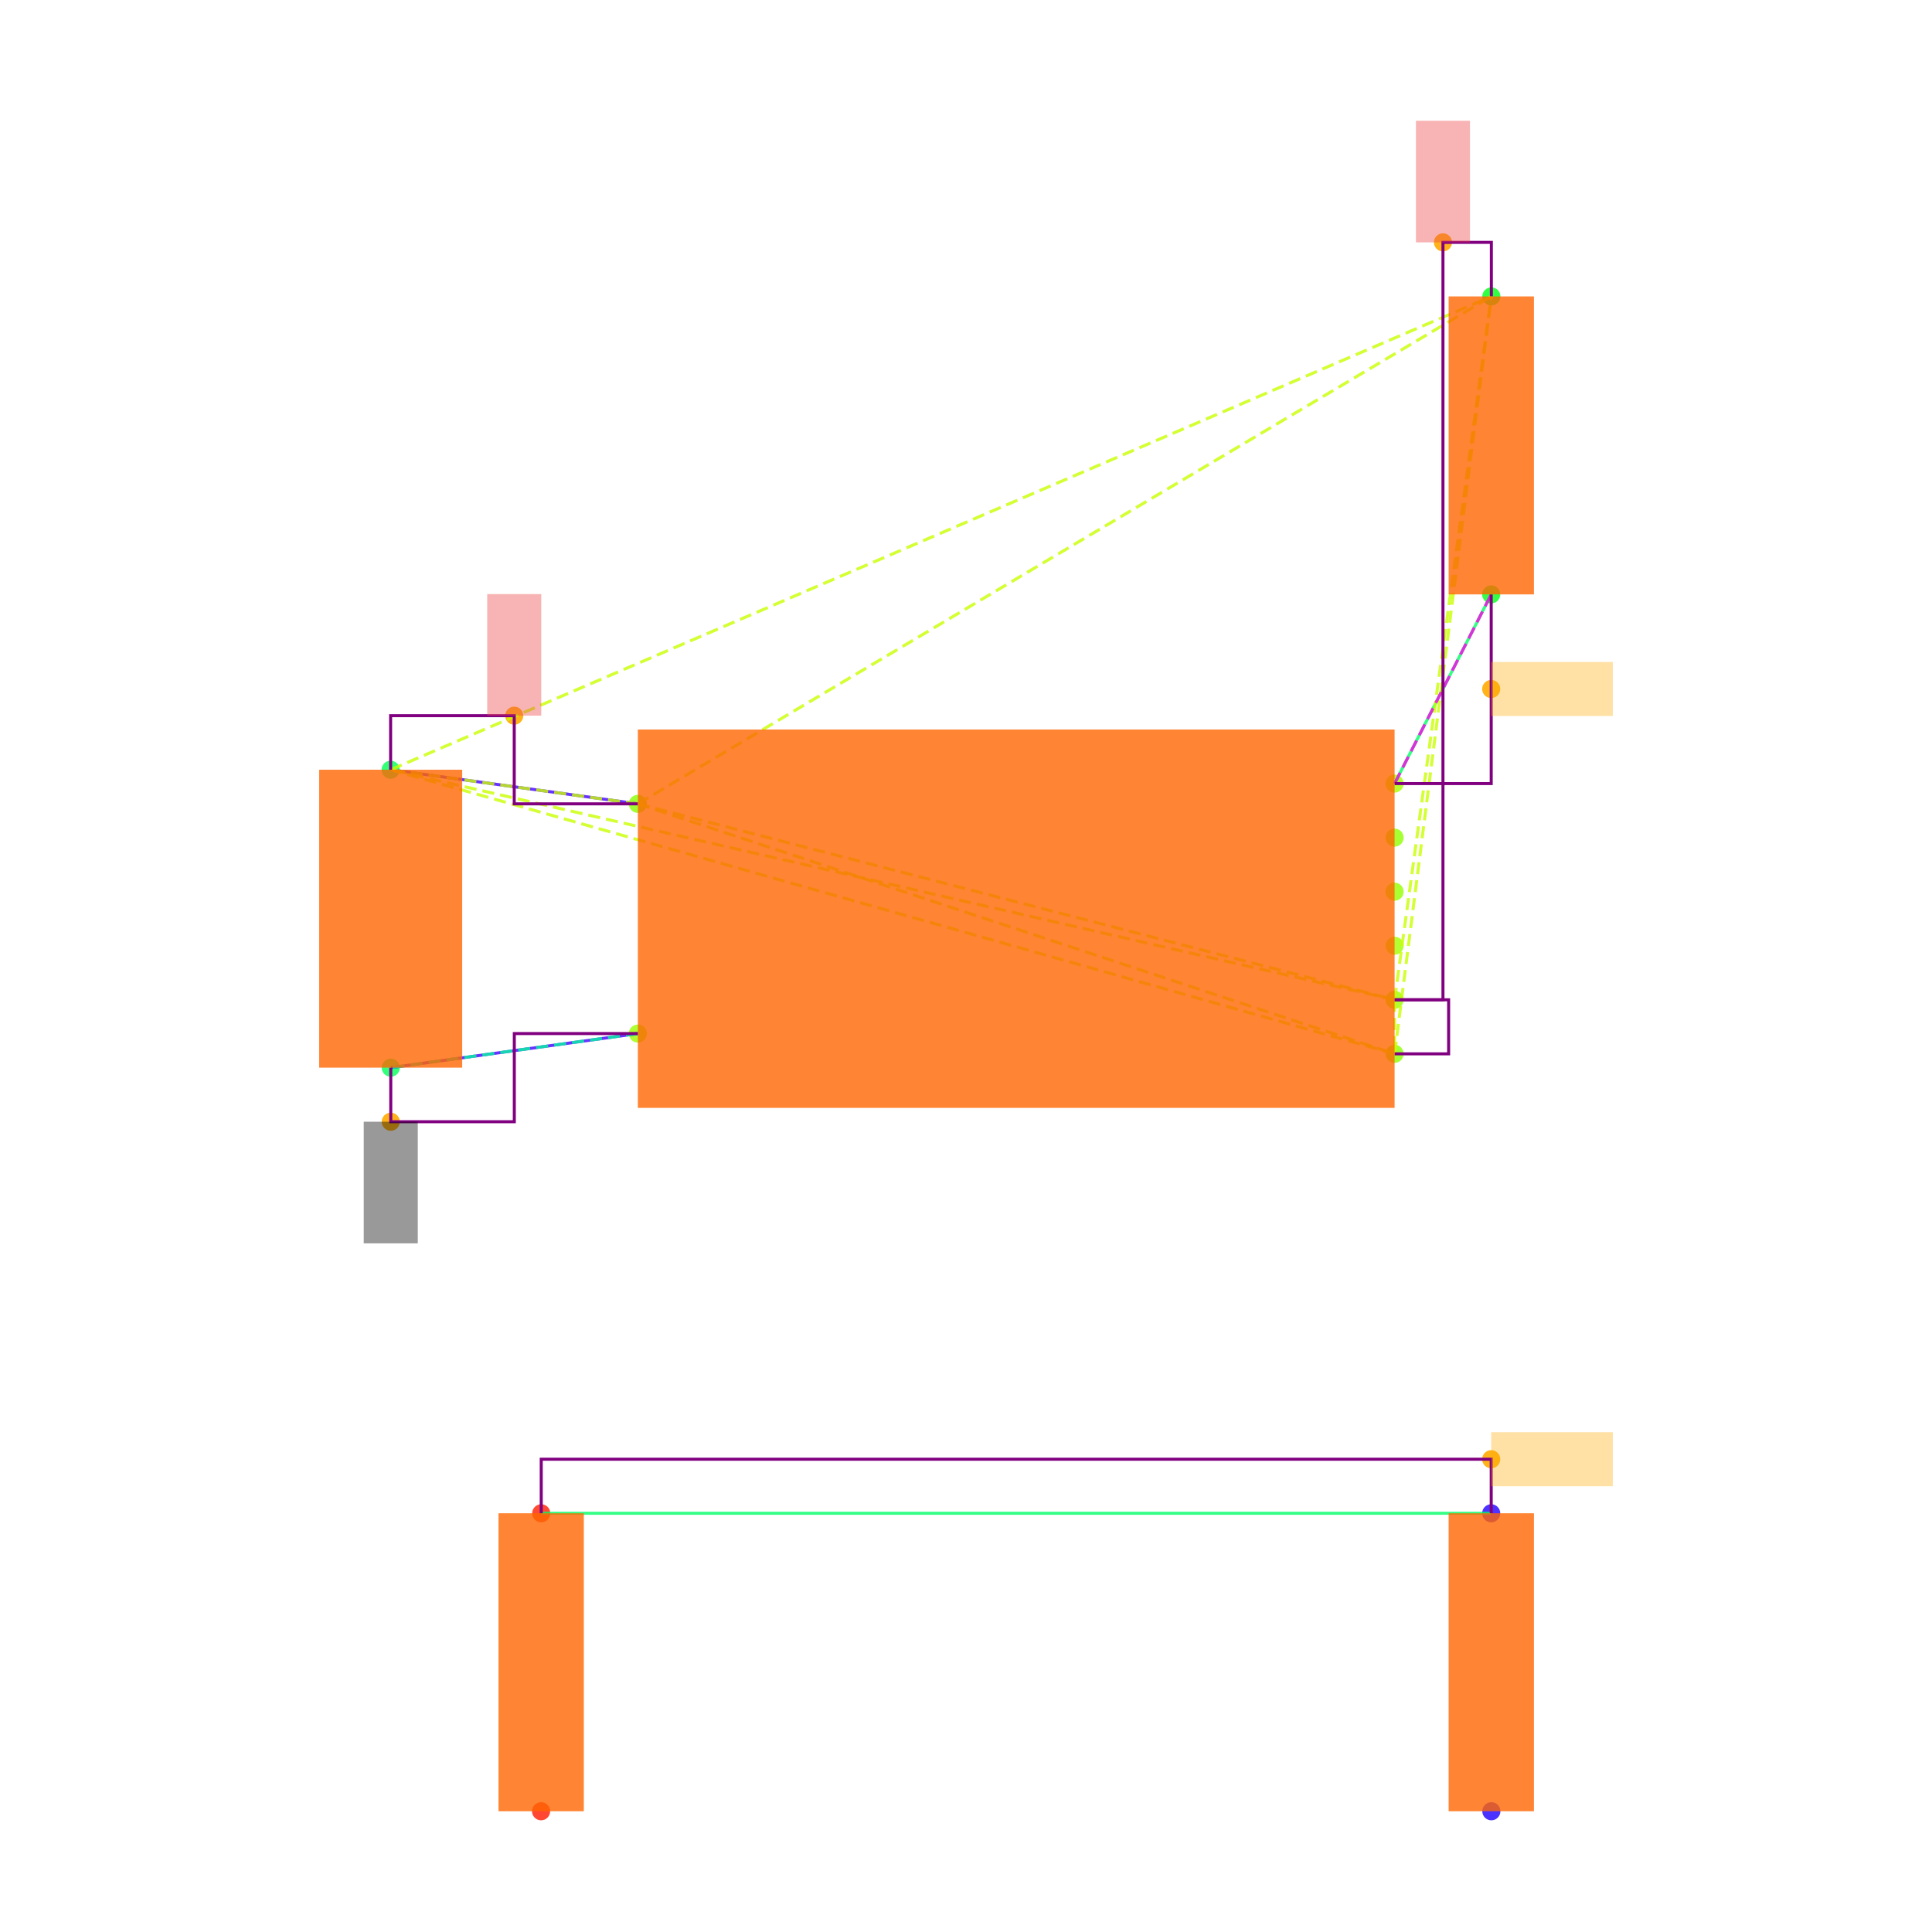
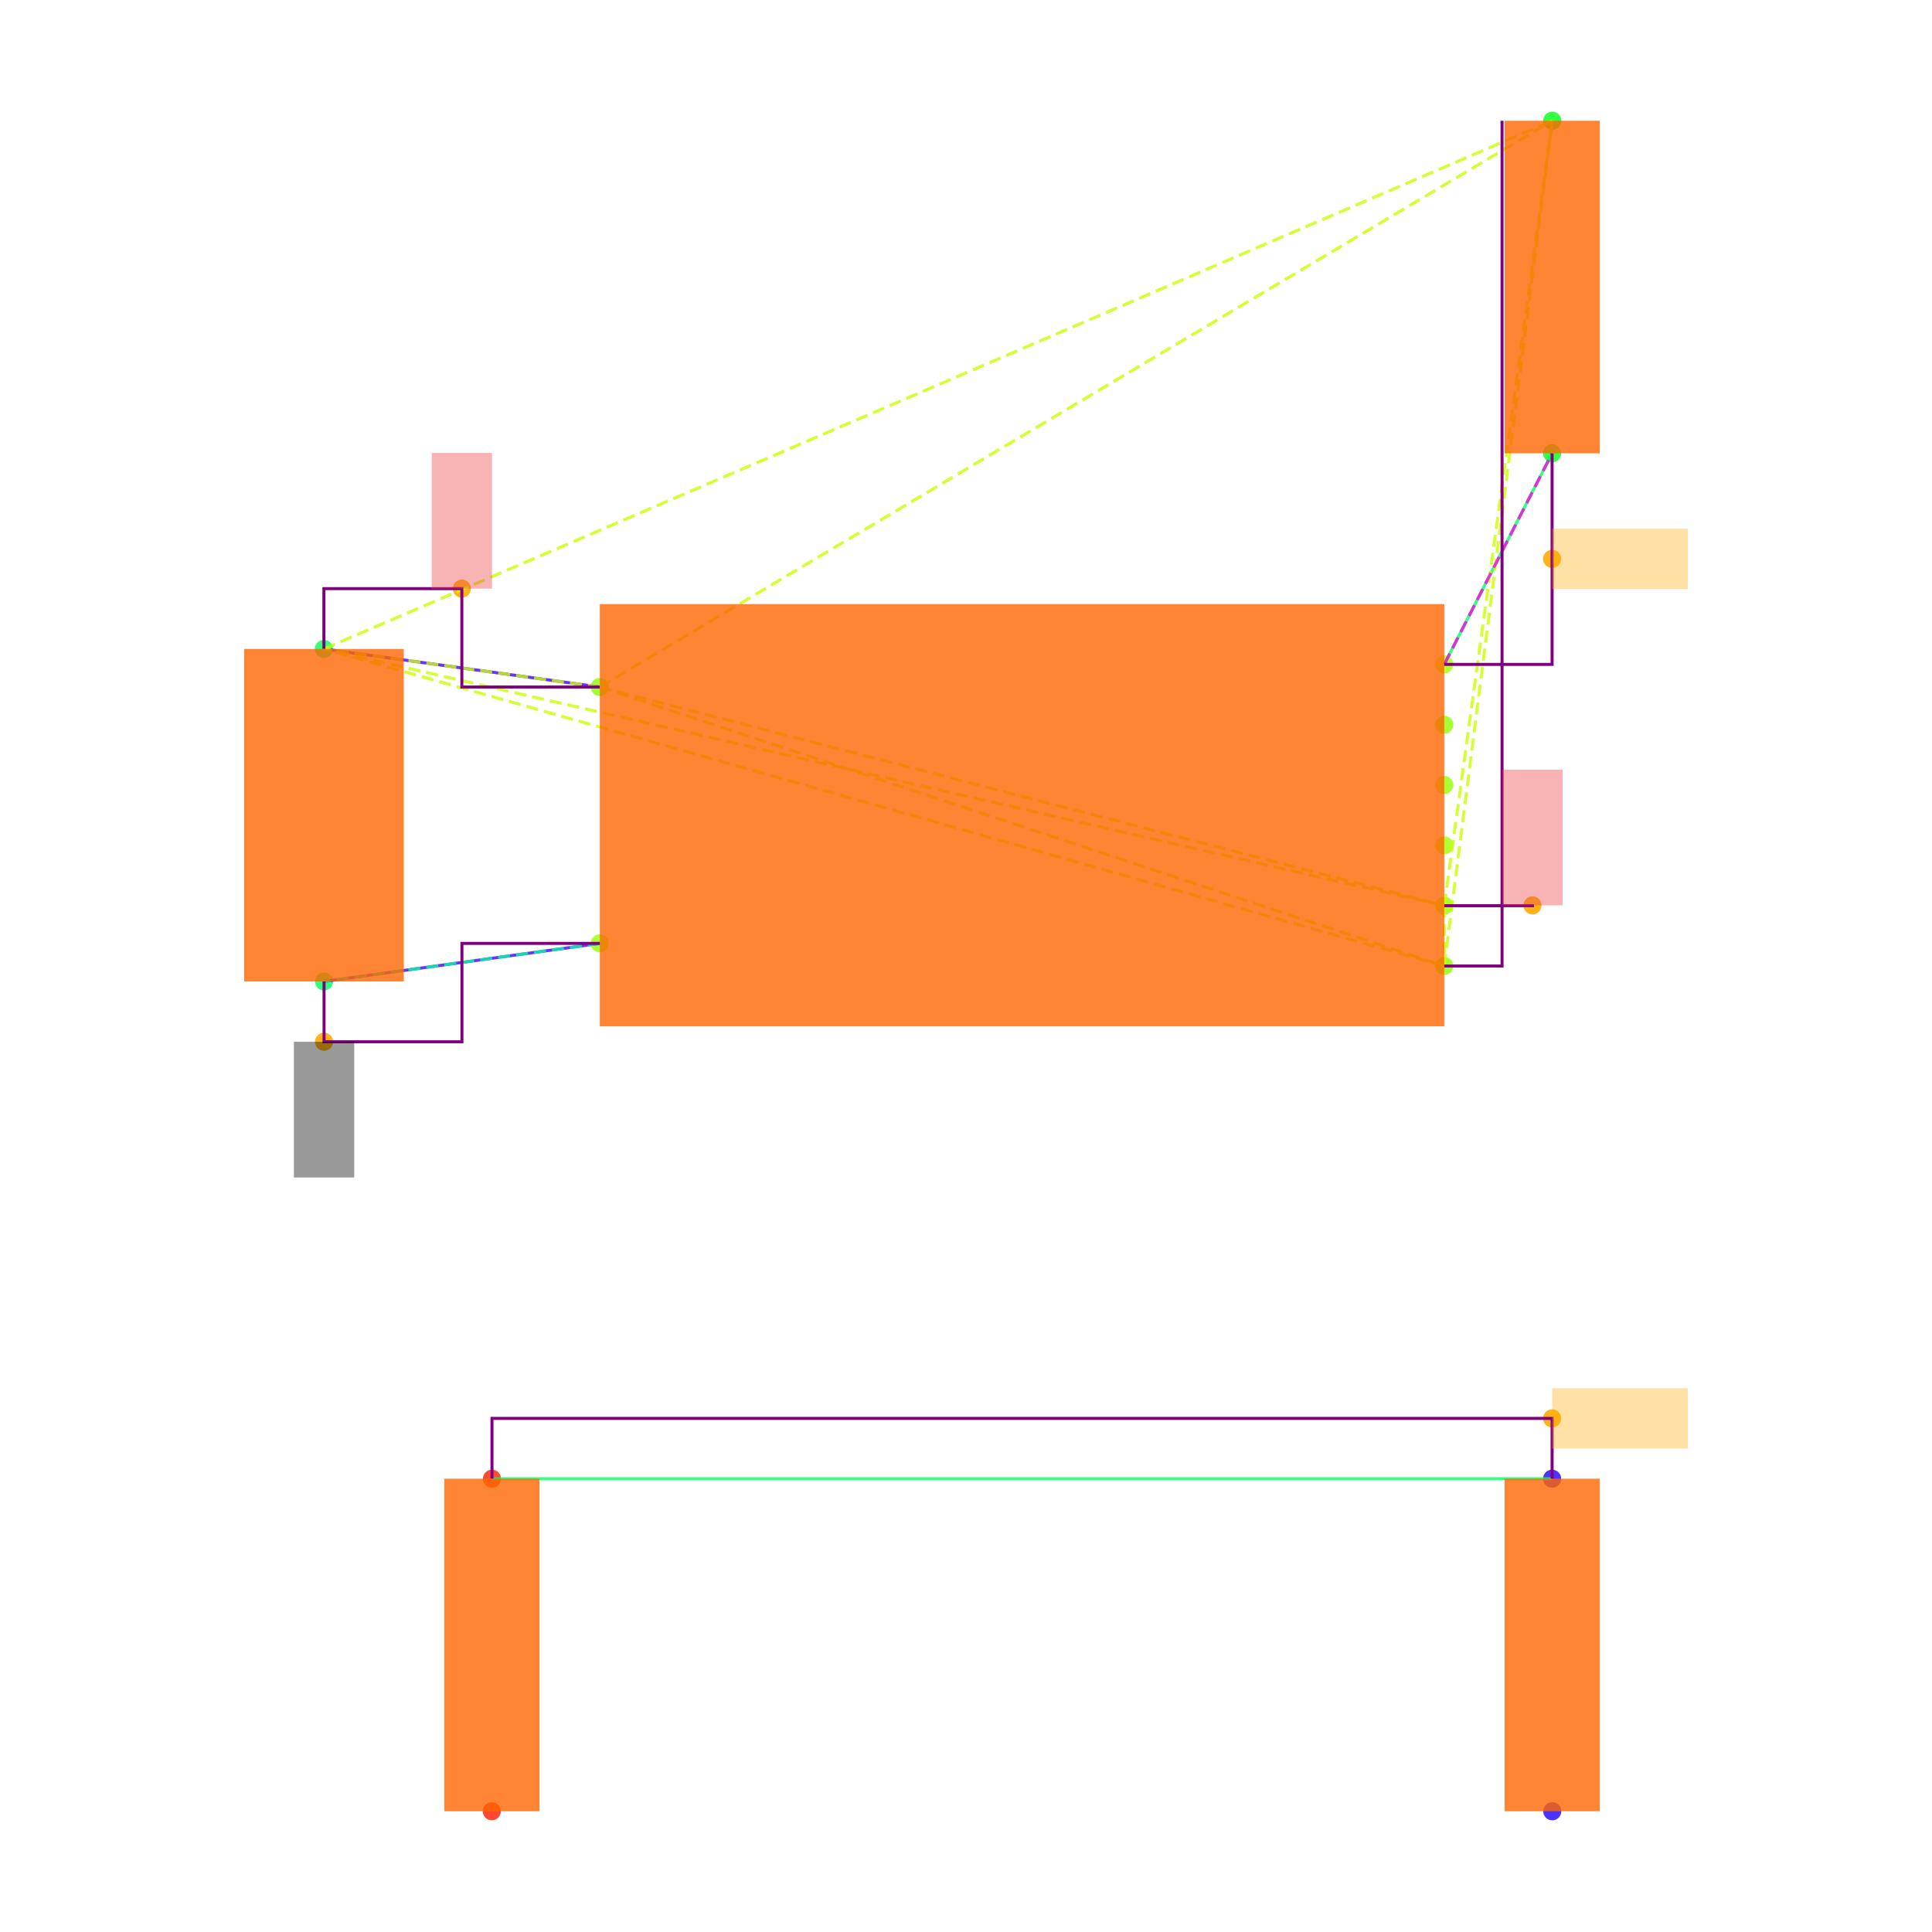
<svg xmlns="http://www.w3.org/2000/svg" width="640" height="640" viewBox="0 0 640 640">
  <rect width="100%" height="100%" fill="white" />
  <g>
-     <circle data-type="point" data-label="U3.8 x-" data-x="-1.4" data-y="0.42500000000000004" cx="211.3" cy="266.284" r="3" fill="hsl(88, 100%, 50%, 0.8)" />
+     <circle data-type="point" data-label="U3.8 x-" data-x="-1.4" data-y="0.42500000000000004" cx="198.694" cy="227.585" r="3" fill="hsl(88, 100%, 50%, 0.8)" />
  </g>
  <g>
-     <circle data-type="point" data-label="U3.4 x-" data-x="-1.4" data-y="-0.42500000000000004" cx="211.3" cy="342.382" r="3" fill="hsl(84, 100%, 50%, 0.8)" />
+     <circle data-type="point" data-label="U3.4 x-" data-x="-1.4" data-y="-0.42500000000000004" cx="198.694" cy="312.507" r="3" fill="hsl(84, 100%, 50%, 0.8)" />
  </g>
  <g>
-     <circle data-type="point" data-label="U3.1 x+" data-x="1.4" data-y="0.5" cx="461.973" cy="259.57" r="3" fill="hsl(81, 100%, 50%, 0.8)" />
+     <circle data-type="point" data-label="U3.1 x+" data-x="1.4" data-y="0.5" cx="478.436" cy="220.092" r="3" fill="hsl(81, 100%, 50%, 0.8)" />
  </g>
  <g>
-     <circle data-type="point" data-label="U3.6 x+" data-x="1.4" data-y="0.30000000000000004" cx="461.973" cy="277.475" r="3" fill="hsl(86, 100%, 50%, 0.8)" />
+     <circle data-type="point" data-label="U3.6 x+" data-x="1.4" data-y="0.30000000000000004" cx="478.436" cy="240.074" r="3" fill="hsl(86, 100%, 50%, 0.8)" />
  </g>
  <g>
-     <circle data-type="point" data-label="U3.5 x+" data-x="1.4" data-y="0.10000000000000009" cx="461.973" cy="295.38" r="3" fill="hsl(85, 100%, 50%, 0.8)" />
+     <circle data-type="point" data-label="U3.5 x+" data-x="1.4" data-y="0.10000000000000009" cx="478.436" cy="260.055" r="3" fill="hsl(85, 100%, 50%, 0.8)" />
  </g>
  <g>
-     <circle data-type="point" data-label="U3.2 x+" data-x="1.4" data-y="-0.09999999999999998" cx="461.973" cy="313.286" r="3" fill="hsl(82, 100%, 50%, 0.8)" />
+     <circle data-type="point" data-label="U3.2 x+" data-x="1.4" data-y="-0.09999999999999998" cx="478.436" cy="280.037" r="3" fill="hsl(82, 100%, 50%, 0.8)" />
  </g>
  <g>
-     <circle data-type="point" data-label="U3.3 x+" data-x="1.4" data-y="-0.3" cx="461.973" cy="331.191" r="3" fill="hsl(83, 100%, 50%, 0.8)" />
+     <circle data-type="point" data-label="U3.3 x+" data-x="1.4" data-y="-0.3" cx="478.436" cy="300.018" r="3" fill="hsl(83, 100%, 50%, 0.8)" />
  </g>
  <g>
-     <circle data-type="point" data-label="U3.7 x+" data-x="1.4" data-y="-0.5" cx="461.973" cy="349.096" r="3" fill="hsl(87, 100%, 50%, 0.8)" />
+     <circle data-type="point" data-label="U3.7 x+" data-x="1.4" data-y="-0.5" cx="478.436" cy="320" r="3" fill="hsl(87, 100%, 50%, 0.8)" />
  </g>
  <g>
-     <circle data-type="point" data-label="C20.1 y+" data-x="-2.3148566499999994" data-y="0.5512093000000002" cx="129.396" cy="254.985" r="3" fill="hsl(140, 100%, 50%, 0.8)" />
+     <circle data-type="point" data-label="C20.1 y+" data-x="-2.3148566499999994" data-y="0.5512093000000002" cx="107.293" cy="214.976" r="3" fill="hsl(140, 100%, 50%, 0.8)" />
  </g>
  <g>
-     <circle data-type="point" data-label="C20.2 y-" data-x="-2.31430995" data-y="-0.5512093000000002" cx="129.445" cy="353.681" r="3" fill="hsl(141, 100%, 50%, 0.8)" />
+     <circle data-type="point" data-label="C20.2 y-" data-x="-2.31430995" data-y="-0.5512093000000002" cx="107.347" cy="325.116" r="3" fill="hsl(141, 100%, 50%, 0.8)" />
  </g>
  <g>
-     <circle data-type="point" data-label="R11.1 y+" data-x="1.7580660749999977" data-y="2.3025814000000002" cx="494.029" cy="98.192" r="3" fill="hsl(125, 100%, 50%, 0.8)" />
+     <circle data-type="point" data-label="R11.1 y+" data-x="1.7580660749999977" data-y="2.3025814000000002" cx="514.21" cy="40" r="3" fill="hsl(125, 100%, 50%, 0.8)" />
  </g>
  <g>
-     <circle data-type="point" data-label="R11.2 y-" data-x="1.757519574999999" data-y="1.2" cx="493.98" cy="196.902" r="3" fill="hsl(126, 100%, 50%, 0.8)" />
+     <circle data-type="point" data-label="R11.2 y-" data-x="1.757519574999999" data-y="1.2" cx="514.155" cy="150.157" r="3" fill="hsl(126, 100%, 50%, 0.8)" />
  </g>
  <g>
-     <circle data-type="point" data-label="R12.1 y-" data-x="-1.7580660749999977" data-y="-3.3025814000000002" cx="179.243" cy="600" r="3" fill="hsl(6, 100%, 50%, 0.8)" />
+     <circle data-type="point" data-label="R12.1 y-" data-x="-1.7580660749999977" data-y="-3.3025814000000002" cx="162.921" cy="600" r="3" fill="hsl(6, 100%, 50%, 0.8)" />
  </g>
  <g>
-     <circle data-type="point" data-label="R12.2 y+" data-x="-1.757519574999999" data-y="-2.2" cx="179.292" cy="501.29" r="3" fill="hsl(7, 100%, 50%, 0.8)" />
+     <circle data-type="point" data-label="R12.2 y+" data-x="-1.757519574999999" data-y="-2.2" cx="162.975" cy="489.843" r="3" fill="hsl(7, 100%, 50%, 0.8)" />
  </g>
  <g>
-     <circle data-type="point" data-label="R13.1 y-" data-x="1.7580660749999977" data-y="-3.3025814000000002" cx="494.029" cy="600" r="3" fill="hsl(247, 100%, 50%, 0.8)" />
+     <circle data-type="point" data-label="R13.1 y-" data-x="1.7580660749999977" data-y="-3.3025814000000002" cx="514.21" cy="600" r="3" fill="hsl(247, 100%, 50%, 0.8)" />
  </g>
  <g>
-     <circle data-type="point" data-label="R13.2 y+" data-x="1.757519574999999" data-y="-2.2" cx="493.98" cy="501.29" r="3" fill="hsl(248, 100%, 50%, 0.8)" />
+     <circle data-type="point" data-label="R13.2 y+" data-x="1.757519574999999" data-y="-2.2" cx="514.155" cy="489.843" r="3" fill="hsl(248, 100%, 50%, 0.8)" />
  </g>
  <g>
-     <circle data-type="point" data-label="anchorPoint orientation: y+" data-x="-1.8574283249999997" data-y="0.7512093000000004" cx="170.348" cy="237.08" r="3" fill="hsl(40, 100%, 50%, 0.9)" />
+     <circle data-type="point" data-label="" data-x="-1.8574283249999997" data-y="0.7512093000000004" cx="152.993" cy="194.994" r="3" fill="hsl(40, 100%, 50%, 0.9)" />
  </g>
  <g>
-     <circle data-type="point" data-label="anchorPoint orientation: y+" data-x="1.5790330374999988" data-y="2.5025814000000004" cx="478.001" cy="80.287" r="3" fill="hsl(40, 100%, 50%, 0.9)" />
+     <circle data-type="point" data-label="" data-x="1.6925229620340012" data-y="-0.299" cx="507.662" cy="299.919" r="3" fill="hsl(40, 100%, 50%, 0.9)" />
  </g>
  <g>
-     <circle data-type="point" data-label="anchorPoint orientation: y-" data-x="-2.31430995" data-y="-0.7512093000000004" cx="129.445" cy="371.586" r="3" fill="hsl(40, 100%, 50%, 0.9)" />
+     <circle data-type="point" data-label="" data-x="-2.31430995" data-y="-0.7512093000000004" cx="107.347" cy="345.098" r="3" fill="hsl(40, 100%, 50%, 0.9)" />
  </g>
  <g>
-     <circle data-type="point" data-label="anchorPoint orientation: x+" data-x="1.757519574999999" data-y="0.85" cx="493.98" cy="228.236" r="3" fill="hsl(40, 100%, 50%, 0.9)" />
+     <circle data-type="point" data-label="" data-x="1.757519574999999" data-y="0.85" cx="514.155" cy="185.124" r="3" fill="hsl(40, 100%, 50%, 0.9)" />
  </g>
  <g>
-     <circle data-type="point" data-label="anchorPoint orientation: x+" data-x="1.757519574999999" data-y="-2" cx="493.98" cy="483.385" r="3" fill="hsl(40, 100%, 50%, 0.9)" />
+     <circle data-type="point" data-label="" data-x="1.757519574999999" data-y="-2" cx="514.155" cy="469.862" r="3" fill="hsl(40, 100%, 50%, 0.9)" />
  </g>
  <g>
-     <polyline data-points="-2.3148566499999994,0.5512093000000002 -1.4,0.42500000000000004" data-type="line" data-label="" points="129.396,254.985 211.3,266.284" fill="none" stroke="hsl(256, 100%, 50%, 0.8)" stroke-width="1" />
+     <polyline data-points="-2.3148566499999994,0.5512093000000002 -1.4,0.42500000000000004" data-type="line" data-label="" points="107.293,214.976 198.694,227.585" fill="none" stroke="hsl(256, 100%, 50%, 0.8)" stroke-width="1" />
  </g>
  <g>
-     <polyline data-points="-2.31430995,-0.5512093000000002 -1.4,-0.42500000000000004" data-type="line" data-label="" points="129.445,353.681 211.3,342.382" fill="none" stroke="hsl(256, 100%, 50%, 0.8)" stroke-width="1" />
+     <polyline data-points="-2.31430995,-0.5512093000000002 -1.4,-0.42500000000000004" data-type="line" data-label="" points="107.347,325.116 198.694,312.507" fill="none" stroke="hsl(256, 100%, 50%, 0.8)" stroke-width="1" />
  </g>
  <g>
-     <polyline data-points="1.757519574999999,1.2 1.4,0.5" data-type="line" data-label="" points="493.98,196.902 461.973,259.57" fill="none" stroke="hsl(144, 100%, 50%, 0.8)" stroke-width="1" />
+     <polyline data-points="1.757519574999999,1.2 1.4,0.5" data-type="line" data-label="" points="514.155,150.157 478.436,220.092" fill="none" stroke="hsl(144, 100%, 50%, 0.8)" stroke-width="1" />
  </g>
  <g>
-     <polyline data-points="1.757519574999999,-2.2 -1.757519574999999,-2.2" data-type="line" data-label="" points="493.98,501.29 179.292,501.29" fill="none" stroke="hsl(144, 100%, 50%, 0.8)" stroke-width="1" />
+     <polyline data-points="1.757519574999999,-2.2 -1.757519574999999,-2.2" data-type="line" data-label="" points="514.155,489.843 162.975,489.843" fill="none" stroke="hsl(144, 100%, 50%, 0.8)" stroke-width="1" />
  </g>
  <g>
-     <polyline data-points="-1.4,0.42500000000000004 1.4,-0.3" data-type="line" data-label="" points="211.3,266.284 461.973,331.191" fill="none" stroke="hsl(73, 100%, 50%, 0.8)" stroke-width="1" stroke-dasharray="4 2" />
+     <polyline data-points="-1.4,0.42500000000000004 1.4,-0.3" data-type="line" data-label="" points="198.694,227.585 478.436,300.018" fill="none" stroke="hsl(73, 100%, 50%, 0.8)" stroke-width="1" stroke-dasharray="4 2" />
  </g>
  <g>
-     <polyline data-points="-1.4,0.42500000000000004 1.4,-0.5" data-type="line" data-label="" points="211.3,266.284 461.973,349.096" fill="none" stroke="hsl(73, 100%, 50%, 0.8)" stroke-width="1" stroke-dasharray="4 2" />
+     <polyline data-points="-1.4,0.42500000000000004 1.4,-0.5" data-type="line" data-label="" points="198.694,227.585 478.436,320" fill="none" stroke="hsl(73, 100%, 50%, 0.8)" stroke-width="1" stroke-dasharray="4 2" />
  </g>
  <g>
-     <polyline data-points="-1.4,0.42500000000000004 -2.3148566499999994,0.5512093000000002" data-type="line" data-label="" points="211.3,266.284 129.396,254.985" fill="none" stroke="hsl(73, 100%, 50%, 0.8)" stroke-width="1" stroke-dasharray="4 2" />
+     <polyline data-points="-1.4,0.42500000000000004 -2.3148566499999994,0.5512093000000002" data-type="line" data-label="" points="198.694,227.585 107.293,214.976" fill="none" stroke="hsl(73, 100%, 50%, 0.8)" stroke-width="1" stroke-dasharray="4 2" />
  </g>
  <g>
-     <polyline data-points="-1.4,0.42500000000000004 1.7580660749999977,2.3025814000000002" data-type="line" data-label="" points="211.3,266.284 494.029,98.192" fill="none" stroke="hsl(73, 100%, 50%, 0.8)" stroke-width="1" stroke-dasharray="4 2" />
+     <polyline data-points="-1.4,0.42500000000000004 1.7580660749999977,2.3025814000000002" data-type="line" data-label="" points="198.694,227.585 514.21,40" fill="none" stroke="hsl(73, 100%, 50%, 0.8)" stroke-width="1" stroke-dasharray="4 2" />
  </g>
  <g>
-     <polyline data-points="1.4,-0.3 1.4,-0.5" data-type="line" data-label="" points="461.973,331.191 461.973,349.096" fill="none" stroke="hsl(73, 100%, 50%, 0.8)" stroke-width="1" stroke-dasharray="4 2" />
+     <polyline data-points="1.4,-0.3 1.4,-0.5" data-type="line" data-label="" points="478.436,300.018 478.436,320" fill="none" stroke="hsl(73, 100%, 50%, 0.8)" stroke-width="1" stroke-dasharray="4 2" />
  </g>
  <g>
-     <polyline data-points="1.4,-0.3 -2.3148566499999994,0.5512093000000002" data-type="line" data-label="" points="461.973,331.191 129.396,254.985" fill="none" stroke="hsl(73, 100%, 50%, 0.8)" stroke-width="1" stroke-dasharray="4 2" />
+     <polyline data-points="1.4,-0.3 -2.3148566499999994,0.5512093000000002" data-type="line" data-label="" points="478.436,300.018 107.293,214.976" fill="none" stroke="hsl(73, 100%, 50%, 0.8)" stroke-width="1" stroke-dasharray="4 2" />
  </g>
  <g>
-     <polyline data-points="1.4,-0.3 1.7580660749999977,2.3025814000000002" data-type="line" data-label="" points="461.973,331.191 494.029,98.192" fill="none" stroke="hsl(73, 100%, 50%, 0.8)" stroke-width="1" stroke-dasharray="4 2" />
+     <polyline data-points="1.4,-0.3 1.7580660749999977,2.3025814000000002" data-type="line" data-label="" points="478.436,300.018 514.21,40" fill="none" stroke="hsl(73, 100%, 50%, 0.8)" stroke-width="1" stroke-dasharray="4 2" />
  </g>
  <g>
-     <polyline data-points="1.4,-0.5 -2.3148566499999994,0.5512093000000002" data-type="line" data-label="" points="461.973,349.096 129.396,254.985" fill="none" stroke="hsl(73, 100%, 50%, 0.8)" stroke-width="1" stroke-dasharray="4 2" />
+     <polyline data-points="1.4,-0.5 -2.3148566499999994,0.5512093000000002" data-type="line" data-label="" points="478.436,320 107.293,214.976" fill="none" stroke="hsl(73, 100%, 50%, 0.8)" stroke-width="1" stroke-dasharray="4 2" />
  </g>
  <g>
-     <polyline data-points="1.4,-0.5 1.7580660749999977,2.3025814000000002" data-type="line" data-label="" points="461.973,349.096 494.029,98.192" fill="none" stroke="hsl(73, 100%, 50%, 0.8)" stroke-width="1" stroke-dasharray="4 2" />
+     <polyline data-points="1.4,-0.5 1.7580660749999977,2.3025814000000002" data-type="line" data-label="" points="478.436,320 514.21,40" fill="none" stroke="hsl(73, 100%, 50%, 0.8)" stroke-width="1" stroke-dasharray="4 2" />
  </g>
  <g>
-     <polyline data-points="-2.3148566499999994,0.5512093000000002 1.7580660749999977,2.3025814000000002" data-type="line" data-label="" points="129.396,254.985 494.029,98.192" fill="none" stroke="hsl(73, 100%, 50%, 0.8)" stroke-width="1" stroke-dasharray="4 2" />
+     <polyline data-points="-2.3148566499999994,0.5512093000000002 1.7580660749999977,2.3025814000000002" data-type="line" data-label="" points="107.293,214.976 514.21,40" fill="none" stroke="hsl(73, 100%, 50%, 0.8)" stroke-width="1" stroke-dasharray="4 2" />
  </g>
  <g>
-     <polyline data-points="-1.4,-0.42500000000000004 -2.31430995,-0.5512093000000002" data-type="line" data-label="" points="211.3,342.382 129.445,353.681" fill="none" stroke="hsl(157, 100%, 50%, 0.8)" stroke-width="1" stroke-dasharray="4 2" />
+     <polyline data-points="-1.4,-0.42500000000000004 -2.31430995,-0.5512093000000002" data-type="line" data-label="" points="198.694,312.507 107.347,325.116" fill="none" stroke="hsl(157, 100%, 50%, 0.8)" stroke-width="1" stroke-dasharray="4 2" />
  </g>
  <g>
-     <polyline data-points="1.4,0.5 1.757519574999999,1.2" data-type="line" data-label="" points="461.973,259.57 493.98,196.902" fill="none" stroke="hsl(304, 100%, 50%, 0.8)" stroke-width="1" stroke-dasharray="4 2" />
+     <polyline data-points="1.4,0.5 1.757519574999999,1.2" data-type="line" data-label="" points="478.436,220.092 514.155,150.157" fill="none" stroke="hsl(304, 100%, 50%, 0.8)" stroke-width="1" stroke-dasharray="4 2" />
  </g>
  <g>
-     <polyline data-points="-1.4,0.42500000000000004 -1.8574283249999997,0.42500000000000004 -1.8574283249999997,0.7512093000000004 -2.3148566499999994,0.7512093000000004 -2.3148566499999994,0.5512093000000002" data-type="line" data-label="" points="211.3,266.284 170.348,266.284 170.348,237.08 129.396,237.08 129.396,254.985" fill="none" stroke="purple" stroke-width="1" />
+     <polyline data-points="-1.4,0.42500000000000004 -1.8574283249999997,0.42500000000000004 -1.8574283249999997,0.7512093000000004 -2.3148566499999994,0.7512093000000004 -2.3148566499999994,0.5512093000000002" data-type="line" data-label="" points="198.694,227.585 152.993,227.585 152.993,194.994 107.293,194.994 107.293,214.976" fill="none" stroke="purple" stroke-width="1" />
  </g>
  <g>
-     <polyline data-points="1.4,-0.3 1.5790330374999988,-0.3 1.5790330374999988,2.5025814000000004 1.7580660749999977,2.5025814000000004 1.7580660749999977,2.3025814000000002" data-type="line" data-label="" points="461.973,331.191 478.001,331.191 478.001,80.287 494.029,80.287 494.029,98.192" fill="none" stroke="purple" stroke-width="1" />
+     <polyline data-points="1.4,-0.3 1.5915229620340012,-0.3 1.5915229620340012,2.3025814000000002" data-type="line" data-label="" points="478.436,300.018 497.571,300.018 497.571,40" fill="none" stroke="purple" stroke-width="1" />
  </g>
  <g>
-     <polyline data-points="1.4,-0.5 1.5999999999999999,-0.5 1.5999999999999999,-0.3 1.4,-0.3" data-type="line" data-label="" points="461.973,349.096 479.878,349.096 479.878,331.191 461.973,331.191" fill="none" stroke="purple" stroke-width="1" />
+     <polyline data-points="1.4,-0.5 1.5915229620340012,-0.5 1.5915229620340012,-0.3 1.4,-0.3" data-type="line" data-label="" points="478.436,320 497.571,320 497.571,300.018 478.436,300.018" fill="none" stroke="purple" stroke-width="1" />
  </g>
  <g>
-     <polyline data-points="-2.31430995,-0.5512093000000002 -2.31430995,-0.7512093000000004 -1.857154975,-0.7512093000000004 -1.857154975,-0.42500000000000004 -1.4,-0.42500000000000004" data-type="line" data-label="" points="129.445,353.681 129.445,371.586 170.372,371.586 170.372,342.382 211.3,342.382" fill="none" stroke="purple" stroke-width="1" />
+     <polyline data-points="-2.31430995,-0.5512093000000002 -2.31430995,-0.7512093000000004 -1.857154975,-0.7512093000000004 -1.857154975,-0.42500000000000004 -1.4,-0.42500000000000004" data-type="line" data-label="" points="107.347,325.116 107.347,345.098 153.021,345.098 153.021,312.507 198.694,312.507" fill="none" stroke="purple" stroke-width="1" />
  </g>
  <g>
-     <polyline data-points="1.757519574999999,1.2 1.757519574999999,0.5 1.4,0.5" data-type="line" data-label="" points="493.98,196.902 493.98,259.57 461.973,259.57" fill="none" stroke="purple" stroke-width="1" />
+     <polyline data-points="1.757519574999999,1.2 1.757519574999999,0.5 1.4,0.5" data-type="line" data-label="" points="514.155,150.157 514.155,220.092 478.436,220.092" fill="none" stroke="purple" stroke-width="1" />
  </g>
  <g>
-     <polyline data-points="1.757519574999999,-2.2 1.757519574999999,-2 -1.757519574999999,-2 -1.757519574999999,-2.2" data-type="line" data-label="" points="493.98,501.29 493.98,483.385 179.292,483.385 179.292,501.29" fill="none" stroke="purple" stroke-width="1" />
+     <polyline data-points="1.757519574999999,-2.2 1.757519574999999,-2 -1.757519574999999,-2 -1.757519574999999,-2.2" data-type="line" data-label="" points="514.155,489.843 514.155,469.862 162.975,469.862 162.975,489.843" fill="none" stroke="purple" stroke-width="1" />
  </g>
  <g>
-     <rect data-type="rect" data-label="schematic_component_0" data-x="0" data-y="0" x="211.3" y="241.665" width="250.673" height="125.336" fill="hsl(24, 100%, 50%, 0.8)" stroke="black" stroke-width="0.011" />
+     <polyline data-points="1.5915229620340012,-0.3 1.6925229620340012,-0.3 1.6925229620340012,-0.299" data-type="line" data-label="" points="497.571,300.018 507.662,300.018 507.662,299.919" fill="none" stroke="purple" stroke-width="1" />
  </g>
  <g>
-     <rect data-type="rect" data-label="schematic_component_1" data-x="-2.3145833" data-y="0" x="105.733" y="254.985" width="47.374" height="98.695" fill="hsl(24, 100%, 50%, 0.8)" stroke="black" stroke-width="0.011" />
+     <rect data-type="rect" data-label="schematic_component_0" data-x="0" data-y="0" x="198.694" y="200.111" width="279.742" height="139.871" fill="hsl(24, 100%, 50%, 0.8)" stroke="black" stroke-width="0.01" />
  </g>
  <g>
-     <rect data-type="rect" data-label="schematic_component_2" data-x="1.7577928249999983" data-y="1.7512907000000002" x="479.878" y="98.192" width="28.253" height="98.71" fill="hsl(24, 100%, 50%, 0.8)" stroke="black" stroke-width="0.011" />
+     <rect data-type="rect" data-label="schematic_component_1" data-x="-2.3145833" data-y="0" x="80.886" y="214.976" width="52.868" height="110.14" fill="hsl(24, 100%, 50%, 0.8)" stroke="black" stroke-width="0.01" />
  </g>
  <g>
-     <rect data-type="rect" data-label="schematic_component_3" data-x="-1.7577928249999983" data-y="-2.7512907" x="165.141" y="501.29" width="28.253" height="98.71" fill="hsl(24, 100%, 50%, 0.8)" stroke="black" stroke-width="0.011" />
+     <rect data-type="rect" data-label="schematic_component_2" data-x="1.7577928249999983" data-y="1.7512907000000002" x="498.418" y="40" width="31.529" height="110.157" fill="hsl(24, 100%, 50%, 0.8)" stroke="black" stroke-width="0.01" />
  </g>
  <g>
-     <rect data-type="rect" data-label="schematic_component_4" data-x="1.7577928249999983" data-y="-2.7512907" x="479.878" y="501.29" width="28.253" height="98.71" fill="hsl(24, 100%, 50%, 0.8)" stroke="black" stroke-width="0.011" />
+     <rect data-type="rect" data-label="schematic_component_3" data-x="-1.7577928249999983" data-y="-2.7512907" x="147.183" y="489.843" width="31.529" height="110.157" fill="hsl(24, 100%, 50%, 0.8)" stroke="black" stroke-width="0.01" />
  </g>
  <g>
-     <rect data-type="rect" data-label="netId: V3_3 globalConnNetId: connectivity_net0 available orientations: y+" data-x="-1.8574283249999997" data-y="0.9762093000000004" x="161.395" y="196.793" width="17.905" height="40.287" fill="#ef444466" stroke="#ef4444" stroke-width="0.011" />
+     <rect data-type="rect" data-label="schematic_component_4" data-x="1.7577928249999983" data-y="-2.7512907" x="498.418" y="489.843" width="31.529" height="110.157" fill="hsl(24, 100%, 50%, 0.8)" stroke="black" stroke-width="0.01" />
  </g>
  <g>
-     <rect data-type="rect" data-label="netId: V3_3 globalConnNetId: connectivity_net0 available orientations: y+" data-x="1.5790330374999988" data-y="2.7275814000000005" x="469.048" y="40" width="17.905" height="40.287" fill="#ef444466" stroke="#ef4444" stroke-width="0.011" />
+     <rect data-type="rect" data-label="netId: V3_3 globalConnNetId: connectivity_net0" data-x="-1.8574283249999997" data-y="0.9762093000000004" x="143.003" y="150.036" width="19.982" height="44.959" fill="#ef444466" stroke="#ef4444" stroke-width="0.01" />
  </g>
  <g>
-     <rect data-type="rect" data-label="netId: GND globalConnNetId: connectivity_net1 available orientations: y-" data-x="-2.31430995" data-y="-0.9762093000000004" x="120.492" y="371.586" width="17.905" height="40.287" fill="#00000066" stroke="#000000" stroke-width="0.011" />
+     <rect data-type="rect" data-label="netId: V3_3 globalConnNetId: connectivity_net0" data-x="1.6925229620340012" data-y="-0.07399999999999998" x="497.671" y="254.96" width="19.982" height="44.959" fill="#ef444466" stroke="#ef4444" stroke-width="0.01" />
  </g>
  <g>
-     <rect data-type="rect" data-label="netId: FLASH_N_CS globalConnNetId: connectivity_net2 available orientations: any" data-x="1.982519574999999" data-y="0.85" x="493.98" y="219.283" width="40.287" height="17.905" fill="hsl(40, 100%, 50%, 0.35)" stroke="black" stroke-width="0.011" />
+     <rect data-type="rect" data-label="netId: GND globalConnNetId: connectivity_net1" data-x="-2.31430995" data-y="-0.9762093000000004" x="97.357" y="345.098" width="19.982" height="44.959" fill="#00000066" stroke="#000000" stroke-width="0.01" />
  </g>
  <g>
-     <rect data-type="rect" data-label="netId: resistor.R11 &gt; port.pin1 to resistor.R12 &gt; port.pin1 globalConnNetId: connectivity_net3 available orientations: any" data-x="1.982519574999999" data-y="-2" x="493.98" y="474.432" width="40.287" height="17.905" fill="hsl(40, 100%, 50%, 0.35)" stroke="black" stroke-width="0.011" />
+     <rect data-type="rect" data-label="netId: FLASH_N_CS globalConnNetId: connectivity_net2" data-x="1.982519574999999" data-y="0.85" x="514.155" y="175.134" width="44.959" height="19.982" fill="hsl(40, 100%, 50%, 0.35)" stroke="black" stroke-width="0.01" />
+   </g>
+   <g>
+     <rect data-type="rect" data-label="netId: resistor.R11 &gt; port.pin1 to resistor.R12 &gt; port.pin1 globalConnNetId: connectivity_net3" data-x="1.982519574999999" data-y="-2" x="514.155" y="459.871" width="44.959" height="19.982" fill="hsl(40, 100%, 50%, 0.35)" stroke="black" stroke-width="0.01" />
  </g>
  <g id="crosshair" style="display: none">
    <line id="crosshair-h" y1="0" y2="640" stroke="#666" stroke-width="0.5" />
    <line id="crosshair-v" x1="0" x2="640" stroke="#666" stroke-width="0.5" />
    <text id="coordinates" font-family="monospace" font-size="12" fill="#666" />
  </g>
</svg>
